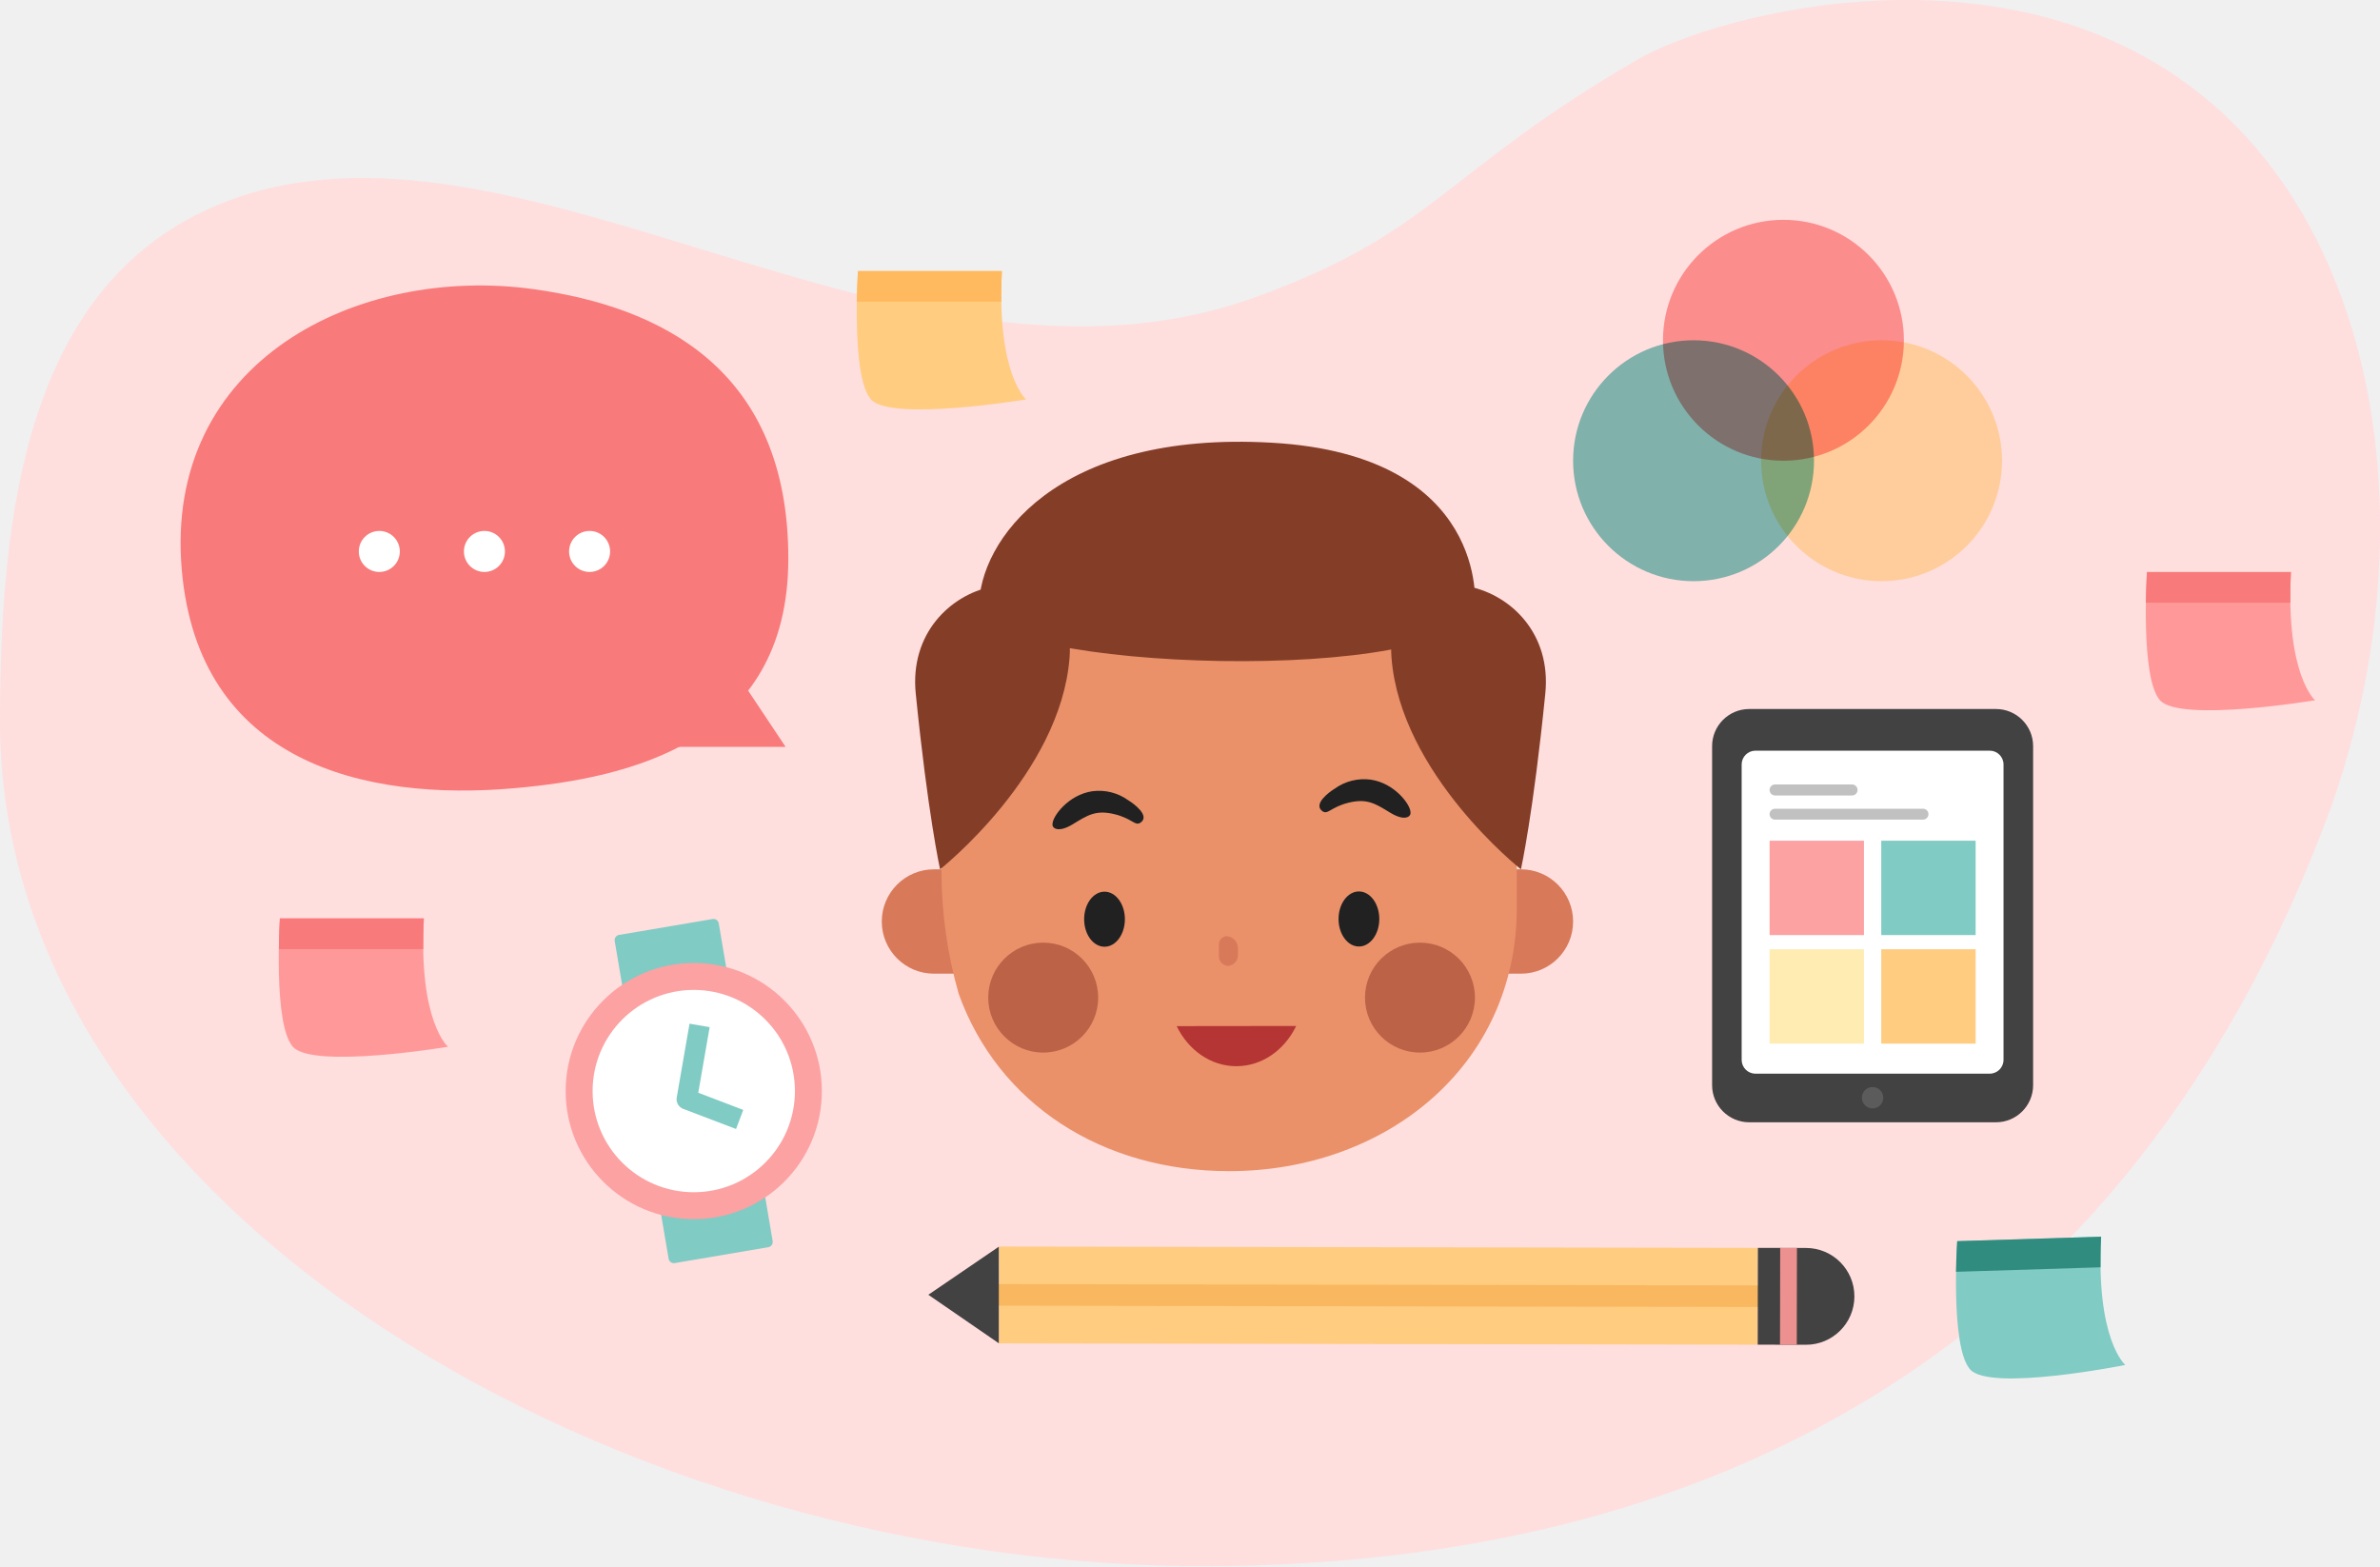
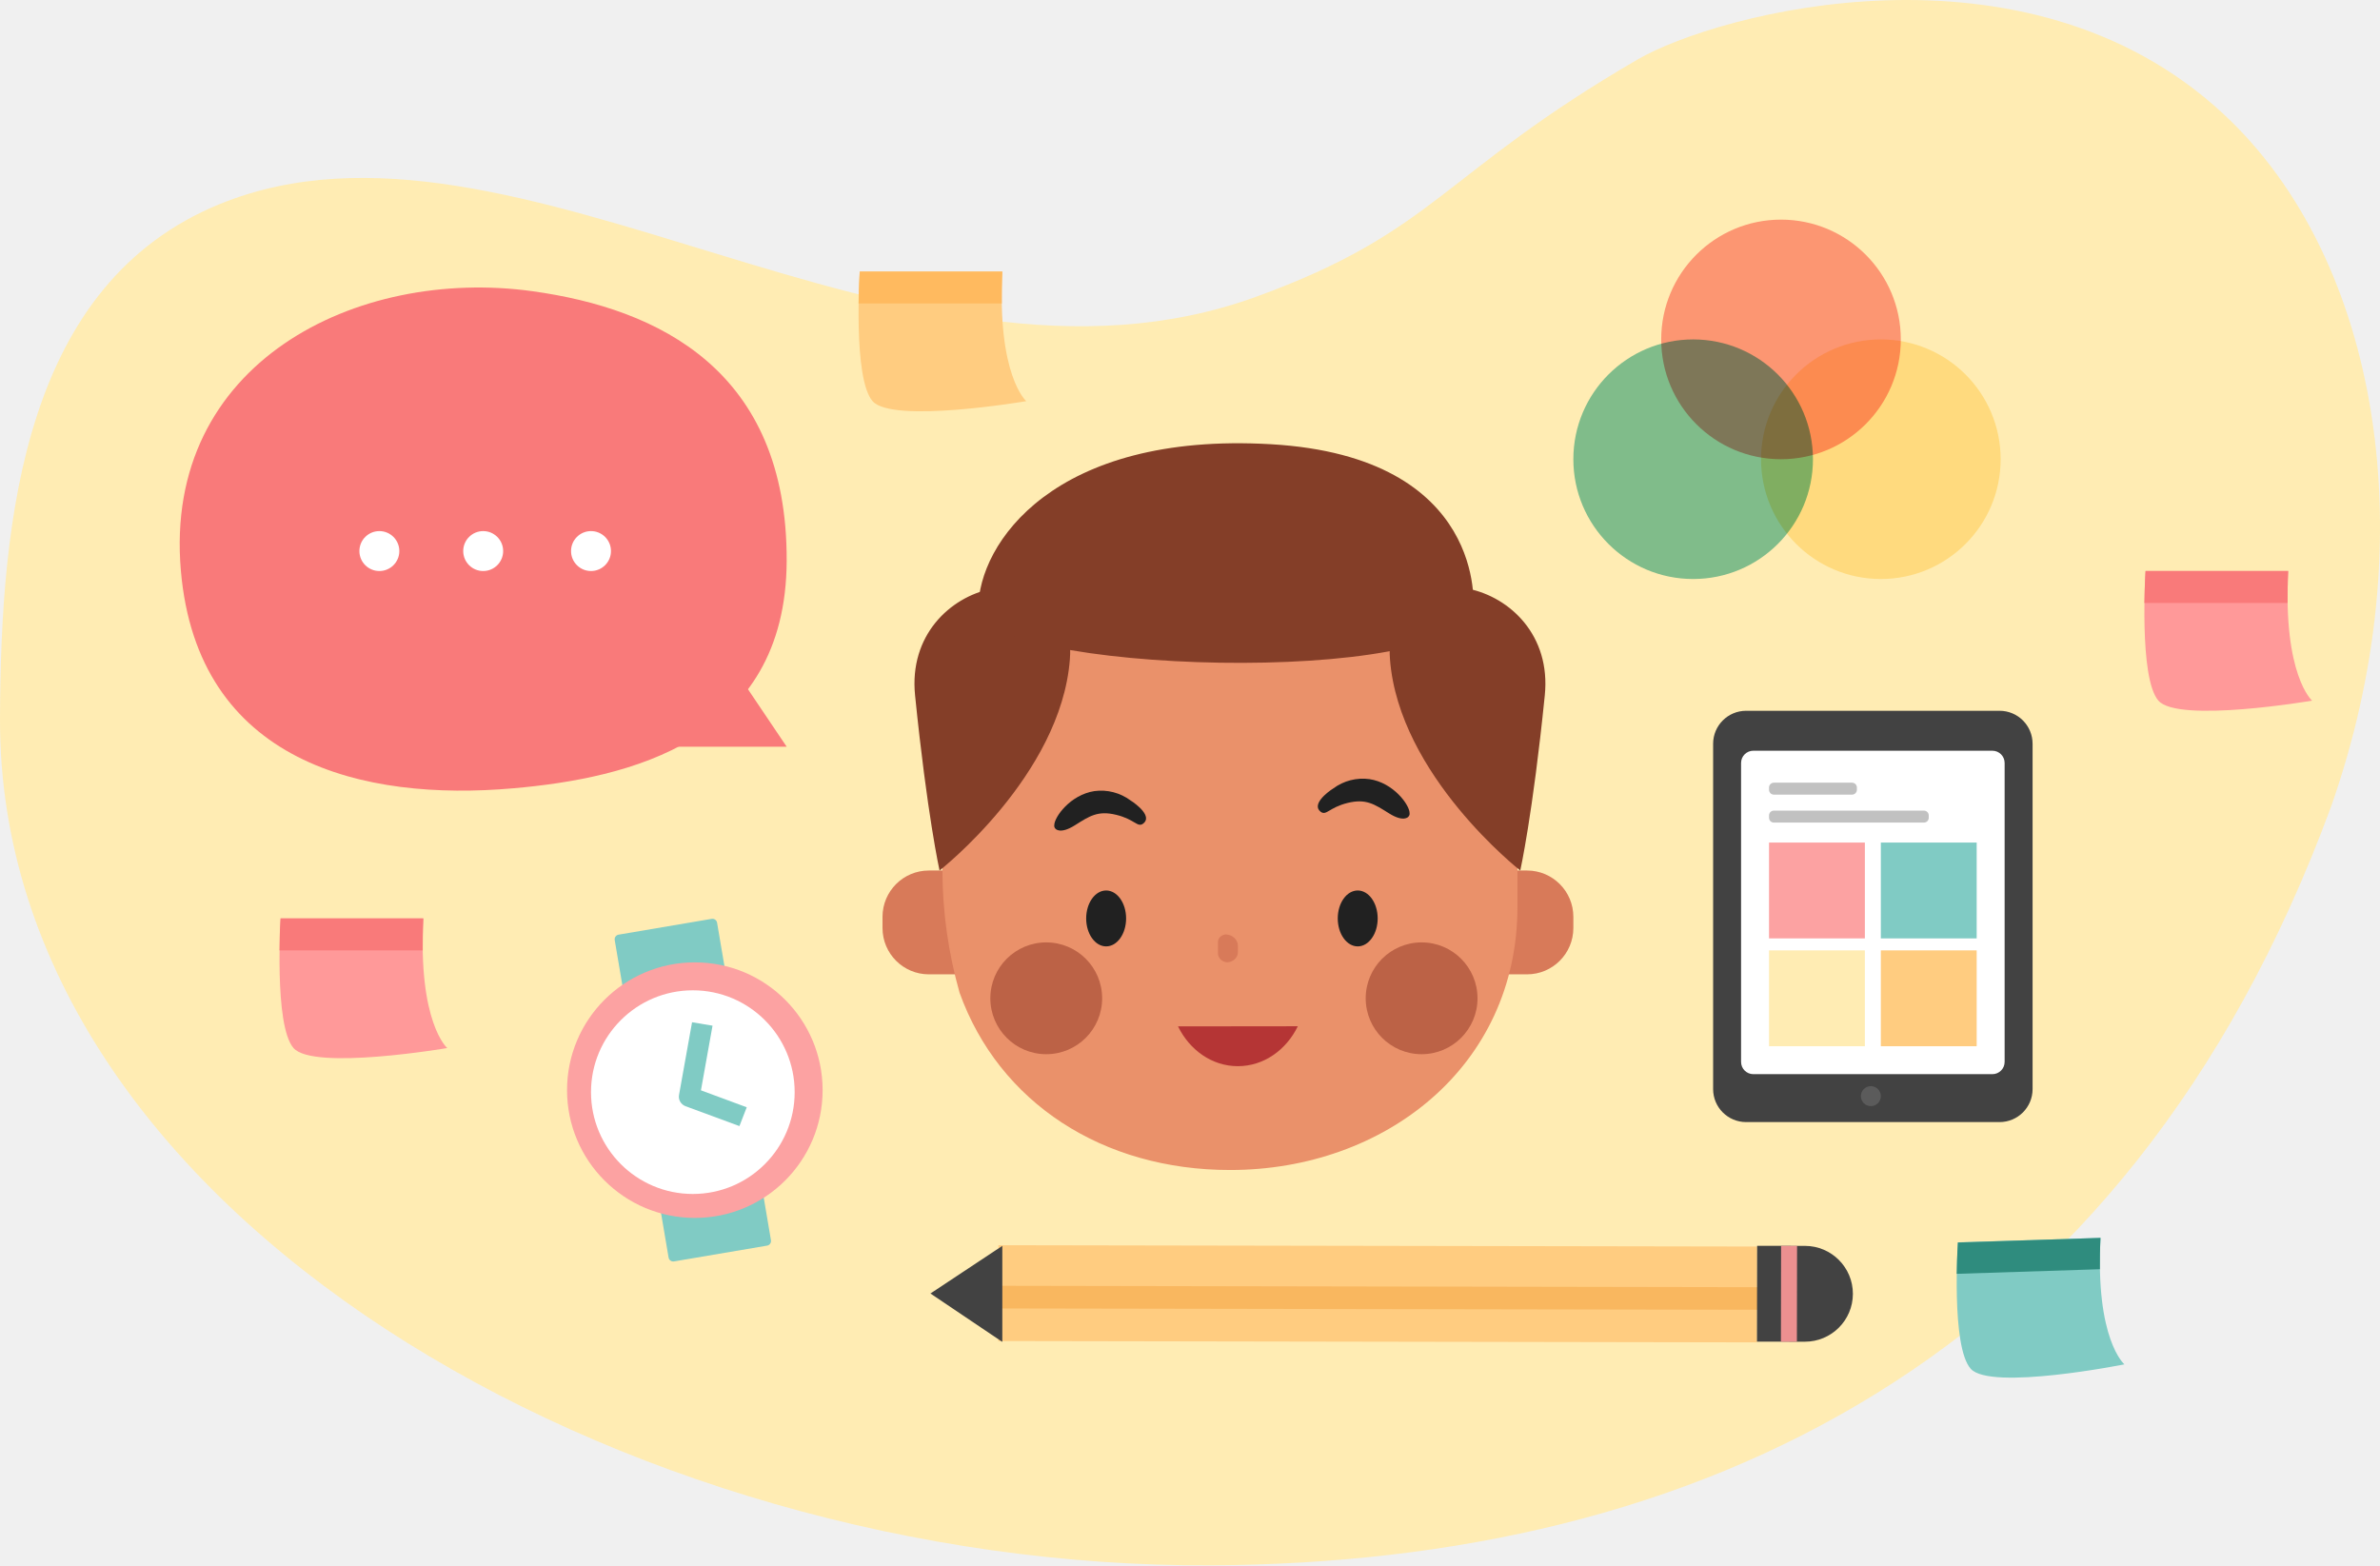
- <svg xmlns="http://www.w3.org/2000/svg" viewBox="0 0 529.13 348.19">
-   <defs>
-     <style>.cls-1{isolation:isolate;}.cls-2{fill:#ffdede;}.cls-3{fill:#f97a7a;}.cls-4{fill:#ffcc80;}.cls-5{fill:#f9b75f;}.cls-6{fill:#424242;}.cls-25,.cls-7{fill:#f99;}.cls-7{opacity:0.9;}.cls-12,.cls-8{fill:#80cbc4;}.cls-11,.cls-9{fill:#fca2a2;}.cls-10{fill:#fff;}.cls-11,.cls-12,.cls-13{mix-blend-mode:multiply;}.cls-13,.cls-15{fill:#ffecb3;}.cls-14{fill:#d87755;}.cls-16{fill:#c1c1c1;}.cls-17{fill:#5b5b5b;}.cls-18{fill:#d87a59;}.cls-19{fill:#ea916a;}.cls-20{fill:#212121;}.cls-21{fill:#b53535;}.cls-22{fill:#bc6246;}.cls-23{fill:#843e28;}.cls-24{fill:#2f8c7e;}.cls-26{fill:#ffba5f;}</style>
-   </defs>
-   <g class="cls-1">
-     <g id="Layer_2" data-name="Layer 2">
-       <g id="Layer_1-2" data-name="Layer 1">
-         <path class="cls-2" d="M518.19,179.64c21-59.4,11.17-121.9-24-154.43-44-40.75-112.31-22.29-130.08-12-43.73,25.43-44.89,38.29-84.87,52.81C200.61,94.61,114.62,18.73,49,45.33,5.52,63,.14,114.82,0,159.89c-.35,110.27,139.28,189,269.31,188.3C377.13,347.63,472.66,303.09,518.19,179.64Z" />
-         <path class="cls-3" d="M175.26,124.47C175.41,82,146.77,68.2,118.71,64.3c-39.09-5.44-82.31,15.91-78.3,62.35,3.7,42.92,40.64,51.54,74,48.58C139.94,173,175.12,164.84,175.26,124.47Z" />
-         <polygon class="cls-3" points="147.13 166.05 174.66 166.05 160.9 145.4 147.13 166.05" />
-         <rect class="cls-4" x="222.11" y="277.27" width="168.67" height="21.52" rx="0.04" ry="0.04" transform="translate(0.49 -0.52) rotate(0.1)" />
-         <path class="cls-5" d="M390.77,290.56l-168.5-.28a2.5,2.5,0,0,1-2.54-2.19,2.39,2.39,0,0,1,2.38-2.6l168.5.29a2.5,2.5,0,0,1,2.55,2.18A2.39,2.39,0,0,1,390.77,290.56Z" />
-         <path class="cls-6" d="M390.81,277.43h10.72a10.76,10.76,0,0,1,10.76,10.76v0a10.76,10.76,0,0,1-10.76,10.76H390.81a0,0,0,0,1,0,0V277.47a0,0,0,0,1,0,0Z" transform="translate(0.49 -0.68) rotate(0.1)" />
-         <rect class="cls-7" x="395.77" y="277.42" width="3.73" height="21.52" rx="0.04" ry="0.04" transform="translate(0.49 -0.67) rotate(0.1)" />
-         <path class="cls-6" d="M222.06,277.17l-15.62,10.65a0,0,0,0,0,0,.07L222,298.6s.06,0,.06,0l0-21.37A0,0,0,0,0,222.06,277.17Z" />
-         <rect class="cls-8" x="117.23" y="230.84" width="74" height="23.46" rx="1.18" ry="1.18" transform="translate(-59.13 435.2) rotate(-99.63)" />
-         <circle class="cls-9" cx="154.24" cy="242.57" r="28.48" />
-         <circle class="cls-10" cx="154.24" cy="242.57" r="22.49" />
-         <path class="cls-8" d="M163.64,251l-11.76-4.48a2.29,2.29,0,0,1-1.43-2.51l2.85-16.42,4.47.77-2.53,14.58,10,3.82Z" />
-         <circle class="cls-11" cx="396.5" cy="75.65" r="26.78" />
-         <circle class="cls-12" cx="376.52" cy="102.43" r="26.78" />
-         <circle class="cls-13" cx="418.32" cy="102.43" r="26.78" />
-         <path class="cls-14" d="M445.21,214.41s-4.34,5.16-5,8.61.67,11.45.67,11.45.55-8.79,1.22-11.45S445.21,214.41,445.21,214.41Z" />
-         <rect class="cls-6" x="380.64" y="157.63" width="71.37" height="91.88" rx="8.26" ry="8.26" />
-         <rect class="cls-10" x="387.21" y="166.89" width="58.22" height="71.81" rx="3.07" ry="3.07" />
-         <rect class="cls-9" x="393.42" y="186.91" width="20.98" height="20.98" />
-         <rect class="cls-8" x="418.25" y="186.91" width="20.98" height="20.98" />
-         <rect class="cls-15" x="393.42" y="211.04" width="20.98" height="20.98" />
-         <rect class="cls-4" x="418.25" y="211.04" width="20.98" height="20.98" />
-         <rect class="cls-16" x="393.42" y="179.8" width="35.32" height="2.42" rx="1.21" ry="1.21" />
-         <rect class="cls-16" x="393.42" y="174.4" width="19.56" height="2.45" rx="1.22" ry="1.22" />
-         <circle class="cls-17" cx="416.32" cy="244.05" r="2.38" />
-         <rect class="cls-18" x="309.36" y="193.27" width="40.38" height="23.2" rx="11.6" ry="11.6" />
-         <rect class="cls-18" x="196.04" y="193.27" width="40.38" height="23.2" rx="11.6" ry="11.6" />
-         <path class="cls-19" d="M213.12,220.9c8.78,24.49,31.85,39.49,60.2,39.47,34.31,0,63.92-23,63.89-58.61l0-16c0-38.79-21.28-69.37-58.69-69.34h-9.1c-33.23,0-60.14,27.16-60.11,61.6l0,15.71A101.17,101.17,0,0,0,213.12,220.9Z" />
-         <ellipse class="cls-20" cx="302.12" cy="204.31" rx="4.53" ry="6.12" />
-         <path class="cls-21" d="M288.17,228.1c-2.57,5.32-7.55,8.93-13.28,8.94s-10.72-3.6-13.29-8.91Z" />
-         <path class="cls-18" d="M272.7,208.12a2.72,2.72,0,0,1,2.54,2.86v1.22a2.42,2.42,0,0,1-2.25,2.55,2.14,2.14,0,0,1-2-2.26v-2.44A1.82,1.82,0,0,1,272.7,208.12Z" />
-         <ellipse class="cls-20" cx="245.56" cy="204.36" rx="4.53" ry="6.12" />
-         <path class="cls-20" d="M313.59,180.59c0-1.71-3.53-6.48-8.84-7.26a11.15,11.15,0,0,0-8,2c-1.33.81-4.85,3.45-2.77,5,1.25.91,1.84-.91,5.91-1.89s5.92.25,9.17,2.23,4.24.74,4.24.74h0A.89.89,0,0,0,313.59,180.59Z" />
-         <path class="cls-20" d="M234,183.19c0-1.71,3.51-6.48,8.83-7.28a11.16,11.16,0,0,1,8,2c1.33.81,4.85,3.44,2.78,4.95-1.25.92-1.84-.9-5.92-1.87s-5.92.26-9.16,2.24-4.25.75-4.25.75h0A.87.87,0,0,1,234,183.19Z" />
-         <circle class="cls-22" cx="315.69" cy="221.79" r="12.22" />
-         <circle class="cls-22" cx="231.93" cy="221.79" r="12.22" />
-         <path class="cls-23" d="M338.14,193.27s-26.81-21.18-28.78-47.09,36.88-18.75,34.2,8S338.14,193.27,338.14,193.27Z" />
-         <path class="cls-23" d="M209,193.27s26.81-21.18,28.79-47.09-36.88-18.75-34.2,8S209,193.27,209,193.27Z" />
-         <path class="cls-23" d="M327.91,134.87s3.28-33.64-45.07-36.44-65.18,22.07-65.18,36.44S324.28,152.74,327.91,134.87Z" />
-         <circle class="cls-10" cx="84.33" cy="122.6" r="4.56" />
-         <circle class="cls-10" cx="107.7" cy="122.6" r="4.56" />
-         <circle class="cls-10" cx="131.08" cy="122.6" r="4.56" />
-         <path class="cls-8" d="M467.14,274.94l-32,1s-1.59,23.5,2.87,28.52,34.49-1,34.49-1S465.92,297.89,467.14,274.94Z" />
-         <path class="cls-24" d="M467,281.75c0-2.09,0-4.33.13-6.81l-32,1s-.2,2.87-.26,6.81Z" />
-         <path class="cls-25" d="M94.24,204.2h-32s-1.58,23.5,2.87,28.52,34.49,0,34.49,0S93,227.15,94.24,204.2Z" />
-         <path class="cls-3" d="M94.1,211c0-2.09,0-4.33.12-6.82h-32S62,207.07,62,211Z" />
-         <path class="cls-25" d="M509.34,127.16h-32s-1.58,23.5,2.87,28.52,34.49,0,34.49,0S508.13,150.1,509.34,127.16Z" />
-         <path class="cls-3" d="M509.2,134c0-2.09,0-4.33.12-6.81h-32s-.19,2.87-.25,6.81Z" />
-         <path class="cls-4" d="M222.76,60.27h-32s-1.59,23.5,2.87,28.52,34.49,0,34.49,0S221.54,83.22,222.76,60.27Z" />
-         <path class="cls-26" d="M222.62,67.08c0-2.09,0-4.33.12-6.81h-32s-.2,2.87-.26,6.81Z" />
+ <svg xmlns="http://www.w3.org/2000/svg" width="596px" height="392px" viewBox="0 0 596 392" version="1.1">
+   <g id="Page-1" stroke="none" stroke-width="1" fill="none" fill-rule="evenodd">
+     <g id="companies" transform="translate(-714, -170)" fill-rule="nonzero">
+       <g id="header" transform="translate(130, 170)">
+         <g id="Asset-52" transform="translate(584, 0)">
+           <path d="M583.66,202.243 C607.313,135.37 596.242,65.008 556.628,28.386 C507.069,-17.49 430.128,3.293 410.113,14.877 C360.858,43.506 359.552,57.984 314.521,74.33 C225.956,106.516 129.102,21.091 55.192,51.037 C6.218,70.93 0.158,129.269 0.001,180.008 C-0.393,304.149 156.878,392.783 303.336,391.995 C424.778,391.364 532.378,341.222 583.66,202.243 Z" id="Shape" fill="#FFECB3" />
+           <path d="M196.999,140.45 C197.168,92.793 164.948,77.308 133.38,72.932 C89.403,66.827 40.781,90.785 45.292,142.896 C49.454,191.057 91.012,200.73 128.543,197.408 C157.264,194.906 196.842,185.75 196.999,140.45 Z" id="Shape" fill="#F97A7A" />
+           <polygon id="Shape" fill="#F97A7A" points="166 187 197 187 181.506 164" />
+           <path d="M250.04,312 L439.96,312 C439.982,312 440,312.018 440,312.04 L440,335.96 C440,335.982 439.982,336 439.96,336 L250.04,336 C250.018,336 250,335.982 250,335.96 L250,312.04 C250,312.018 250.018,312 250.04,312 Z" id="Rectangle-path" fill="#FFCC80" transform="translate(345, 324) rotate(0.1) translate(-345, -324) " />
+           <path d="M440.303,328 L250.866,327.669 C249.423,327.705 248.189,326.584 248.01,325.077 C247.944,324.287 248.196,323.504 248.705,322.919 C249.214,322.334 249.933,322 250.686,322 L440.123,322.343 C441.566,322.3 442.805,323.416 442.99,324.923 C443.056,325.715 442.802,326.5 442.291,327.086 C441.78,327.671 441.058,328.003 440.303,328 Z" id="Shape" fill="#F9B75F" />
+           <path d="M440,312 L451.978,312 C458.617,312 464,317.373 464,324 C464,330.627 458.617,336 451.978,336 L440,336 L440,312.045 L440,312 Z" id="Shape" fill="#424242" transform="translate(452, 324) rotate(0.1) translate(-452, -324) " />
+           <path d="M446.04,312 L449.96,312 C449.982,312 450,312.018 450,312.04 L450,335.96 C450,335.982 449.982,336 449.96,336 L446.04,336 C446.018,336 446,335.982 446,335.96 L446,312.04 C446,312.018 446.018,312 446.04,312 Z" id="Rectangle-path" fill="#FF9999" opacity="0.9" transform="translate(448, 324) rotate(0.1) translate(-448, -324) " />
+           <path d="M251,312 L233,323.927 L250.931,336 C250.931,336 251,336 251,336 L251,312.067 L251,312 Z" id="Shape" fill="#424242" />
+           <path d="M133.18,260 L213.82,260 C214.472,260 215,260.528 215,261.18 L215,284.82 C215,285.472 214.472,286 213.82,286 L133.18,286 C132.528,286 132,285.472 132,284.82 L132,261.18 C132,260.528 132.528,260 133.18,260 Z" id="Rectangle-path" fill="#80CBC4" transform="translate(173.5, 273) rotate(-99.63) translate(-173.5, -273) " />
+           <circle id="Oval" fill="#FCA2A2" cx="174" cy="273" r="32" />
+           <circle id="Oval" fill="#FFFFFF" cx="173.5" cy="273.5" r="25.5" />
+           <path d="M185.165,282 L171.676,277.024 C170.517,276.588 169.832,275.425 170.036,274.237 L173.305,256 L178.432,256.855 L175.53,273.048 L187,277.291 L185.165,282 Z" id="Shape" fill="#80CBC4" />
+           <circle id="Oval" fill="#FCA2A2" style="mix-blend-mode: multiply;" cx="446" cy="85" r="30" />
+           <circle id="Oval" fill="#80CBC4" style="mix-blend-mode: multiply;" cx="424" cy="115" r="30" />
+           <circle id="Oval" fill="#FFECB3" style="mix-blend-mode: multiply;" cx="471" cy="115" r="30" />
+           <path d="M502,241 C502,241 496.977,246.916 496.213,250.872 C495.449,254.828 496.988,264 496.988,264 C496.988,264 497.625,253.922 498.4,250.872 C499.176,247.822 502,241 502,241 Z" id="Shape" fill="#D87755" />
+           <path d="M437.26,178 L500.74,178 C505.302,178 509,181.698 509,186.26 L509,272.74 C509,277.302 505.302,281 500.74,281 L437.26,281 C432.698,281 429,277.302 429,272.74 L429,186.26 C429,181.698 432.698,178 437.26,178 Z" id="Rectangle-path" fill="#424242" />
+           <path d="M439.07,188 L498.93,188 C500.626,188 502,189.374 502,191.07 L502,265.93 C502,267.626 500.626,269 498.93,269 L439.07,269 C437.374,269 436,267.626 436,265.93 L436,191.07 C436,189.374 437.374,188 439.07,188 Z" id="Rectangle-path" fill="#FFFFFF" />
+           <polygon id="Rectangle-path" fill="#FCA2A2" points="443 211 467 211 467 235 443 235" />
+           <polygon id="Rectangle-path" fill="#80CBC4" points="471 211 495 211 495 235 471 235" />
+           <polygon id="Rectangle-path" fill="#FFECB3" points="443 238 467 238 467 262 443 262" />
+           <polygon id="Rectangle-path" fill="#FFCC80" points="471 238 495 238 495 262 471 262" />
+           <path d="M444.21,203 L481.79,203 C482.458,203 483,203.542 483,204.21 L483,204.79 C483,205.458 482.458,206 481.79,206 L444.21,206 C443.542,206 443,205.458 443,204.79 L443,204.21 C443,203.542 443.542,203 444.21,203 Z" id="Rectangle-path" fill="#C1C1C1" />
+           <path d="M444.22,196 L463.78,196 C464.454,196 465,196.546 465,197.22 L465,197.78 C465,198.454 464.454,199 463.78,199 L444.22,199 C443.546,199 443,198.454 443,197.78 L443,197.22 C443,196.546 443.546,196 444.22,196 Z" id="Rectangle-path" fill="#C1C1C1" />
+           <circle id="Oval" fill="#5B5B5B" cx="468.5" cy="274.5" r="2.5" />
+           <path d="M360.6,218 L382.4,218 C388.807,218 394,223.193 394,229.6 L394,232.4 C394,238.807 388.807,244 382.4,244 L360.6,244 C354.193,244 349,238.807 349,232.4 L349,229.6 C349,223.193 354.193,218 360.6,218 Z" id="Rectangle-path" fill="#D87A59" />
+           <path d="M232.6,218 L254.4,218 C260.807,218 266,223.193 266,229.6 L266,232.4 C266,238.807 260.807,244 254.4,244 L232.6,244 C226.193,244 221,238.807 221,232.4 L221,229.6 C221,223.193 226.193,218 232.6,218 Z" id="Rectangle-path" fill="#D87A59" />
+           <path d="M240.29,248.581 C250.175,276.142 276.149,293.022 308.068,293 C346.696,293 380.034,267.116 380,227.041 L380,209.035 C380,165.381 356.041,130.966 313.922,131 L303.677,131 C266.264,131 235.966,161.566 236,200.324 L236,218.004 C236.034,228.344 237.477,238.631 240.29,248.581 Z" id="Shape" fill="#EA916A" />
+           <ellipse id="Oval" fill="#212121" cx="340" cy="230" rx="5" ry="7" />
+           <path d="M325,257 C322.098,262.951 316.475,266.989 310.006,267 C303.536,267.011 297.902,262.973 295,257.034 L325,257 Z" id="Shape" fill="#B53535" />
+           <path d="M307.012,234 C308.759,234.102 310.089,235.448 309.995,237.02 L309.995,238.308 C310.083,239.704 308.905,240.904 307.353,241 C305.973,240.921 304.924,239.855 305.004,238.614 L305.004,236.038 C304.969,235.528 305.161,235.026 305.538,234.644 C305.915,234.262 306.445,234.03 307.012,234 Z" id="Shape" fill="#D87A59" />
+           <ellipse id="Oval" fill="#212121" cx="277" cy="230" rx="5" ry="7" />
+           <path d="M352.985,203.595 C352.985,201.598 348.979,196.027 342.953,195.116 C339.747,194.672 336.498,195.508 333.873,197.452 C332.364,198.398 328.369,201.481 330.729,203.291 C332.148,204.354 332.818,202.228 337.437,201.084 C342.056,199.939 344.156,201.376 347.844,203.688 C351.533,206 352.656,204.552 352.656,204.552 C352.92,204.314 353.045,203.951 352.985,203.595 Z" id="Shape" fill="#212121" />
+           <path d="M264.013,206.634 C264.013,204.633 267.998,199.052 274.038,198.116 C277.244,197.673 280.494,198.51 283.12,200.456 C284.63,201.404 288.626,204.481 286.276,206.248 C284.857,207.324 284.187,205.195 279.555,204.06 C274.923,202.925 272.834,204.364 269.156,206.681 C265.477,208.997 264.331,207.558 264.331,207.558 C264.078,207.326 263.958,206.978 264.013,206.634 Z" id="Shape" fill="#212121" />
+           <circle id="Oval" fill="#BC6246" cx="356" cy="250" r="14" />
+           <circle id="Oval" fill="#BC6246" cx="262" cy="250" r="14" />
+           <path d="M380.706,218 C380.706,218 350.315,194.222 348.082,165.133 C345.849,136.045 389.888,144.083 386.85,174.115 C383.812,204.146 380.706,218 380.706,218 Z" id="Shape" fill="#843E28" />
+           <path d="M235.283,218 C235.283,218 265.673,194.222 267.917,165.133 C270.161,136.045 226.112,144.083 229.15,174.115 C232.188,204.146 235.283,218 235.283,218 Z" id="Shape" fill="#843E28" />
+           <path d="M368.947,152.329 C368.947,152.329 372.635,114.402 318.278,111.245 C263.921,108.089 245,136.128 245,152.329 C245,168.531 364.866,172.477 368.947,152.329 Z" id="Shape" fill="#843E28" />
+           <circle id="Oval" fill="#FFFFFF" cx="95" cy="138" r="5" />
+           <circle id="Oval" fill="#FFFFFF" cx="121" cy="138" r="5" />
+           <circle id="Oval" fill="#FFFFFF" cx="148" cy="138" r="5" />
+           <path d="M526.018,310 L490.307,311.11 C490.307,311.11 488.533,337.206 493.51,342.781 C498.487,348.355 532,341.67 532,341.67 C532,341.67 524.657,335.485 526.018,310 Z" id="Shape" fill="#80CBC4" />
+           <path d="M525.855,317.848 C525.855,315.439 525.855,312.858 526,310 L490.29,311.152 C490.29,311.152 490.067,314.46 490,319 L525.855,317.848 Z" id="Shape" fill="#2F8C7E" />
+           <path d="M106.018,230 L70.304,230 C70.304,230 68.541,256.747 73.507,262.461 C78.474,268.174 112,262.461 112,262.461 C112,262.461 104.634,256.121 106.018,230 Z" id="Shape" fill="#FF9999" />
+           <path d="M105.866,238 C105.866,235.548 105.866,232.921 106,230 L70.246,230 C70.246,230 70,233.39 70,238 L105.866,238 Z" id="Shape" fill="#F97A7A" />
+           <path d="M573.018,143 L537.304,143 C537.304,143 535.541,169.747 540.507,175.461 C545.474,181.174 579,175.461 579,175.461 C579,175.461 571.667,169.11 573.018,143 Z" id="Shape" fill="#FF9999" />
+           <path d="M572.866,151 C572.866,148.545 572.866,145.913 573,143 L537.279,143 C537.279,143 537.067,146.372 537,151 L572.866,151 Z" id="Shape" fill="#F97A7A" />
+           <path d="M251.018,68 L215.307,68 C215.307,68 213.533,94.747 218.51,100.461 C223.487,106.174 257,100.461 257,100.461 C257,100.461 249.657,94.121 251.018,68 Z" id="Shape" fill="#FFCC80" />
+           <path d="M250.866,76 C250.866,73.545 250.866,70.913 251,68 L215.29,68 C215.29,68 215.067,71.372 215,76 L250.866,76 Z" id="Shape" fill="#FFBA5F" />
+         </g>
      </g>
    </g>
  </g>
</svg>
